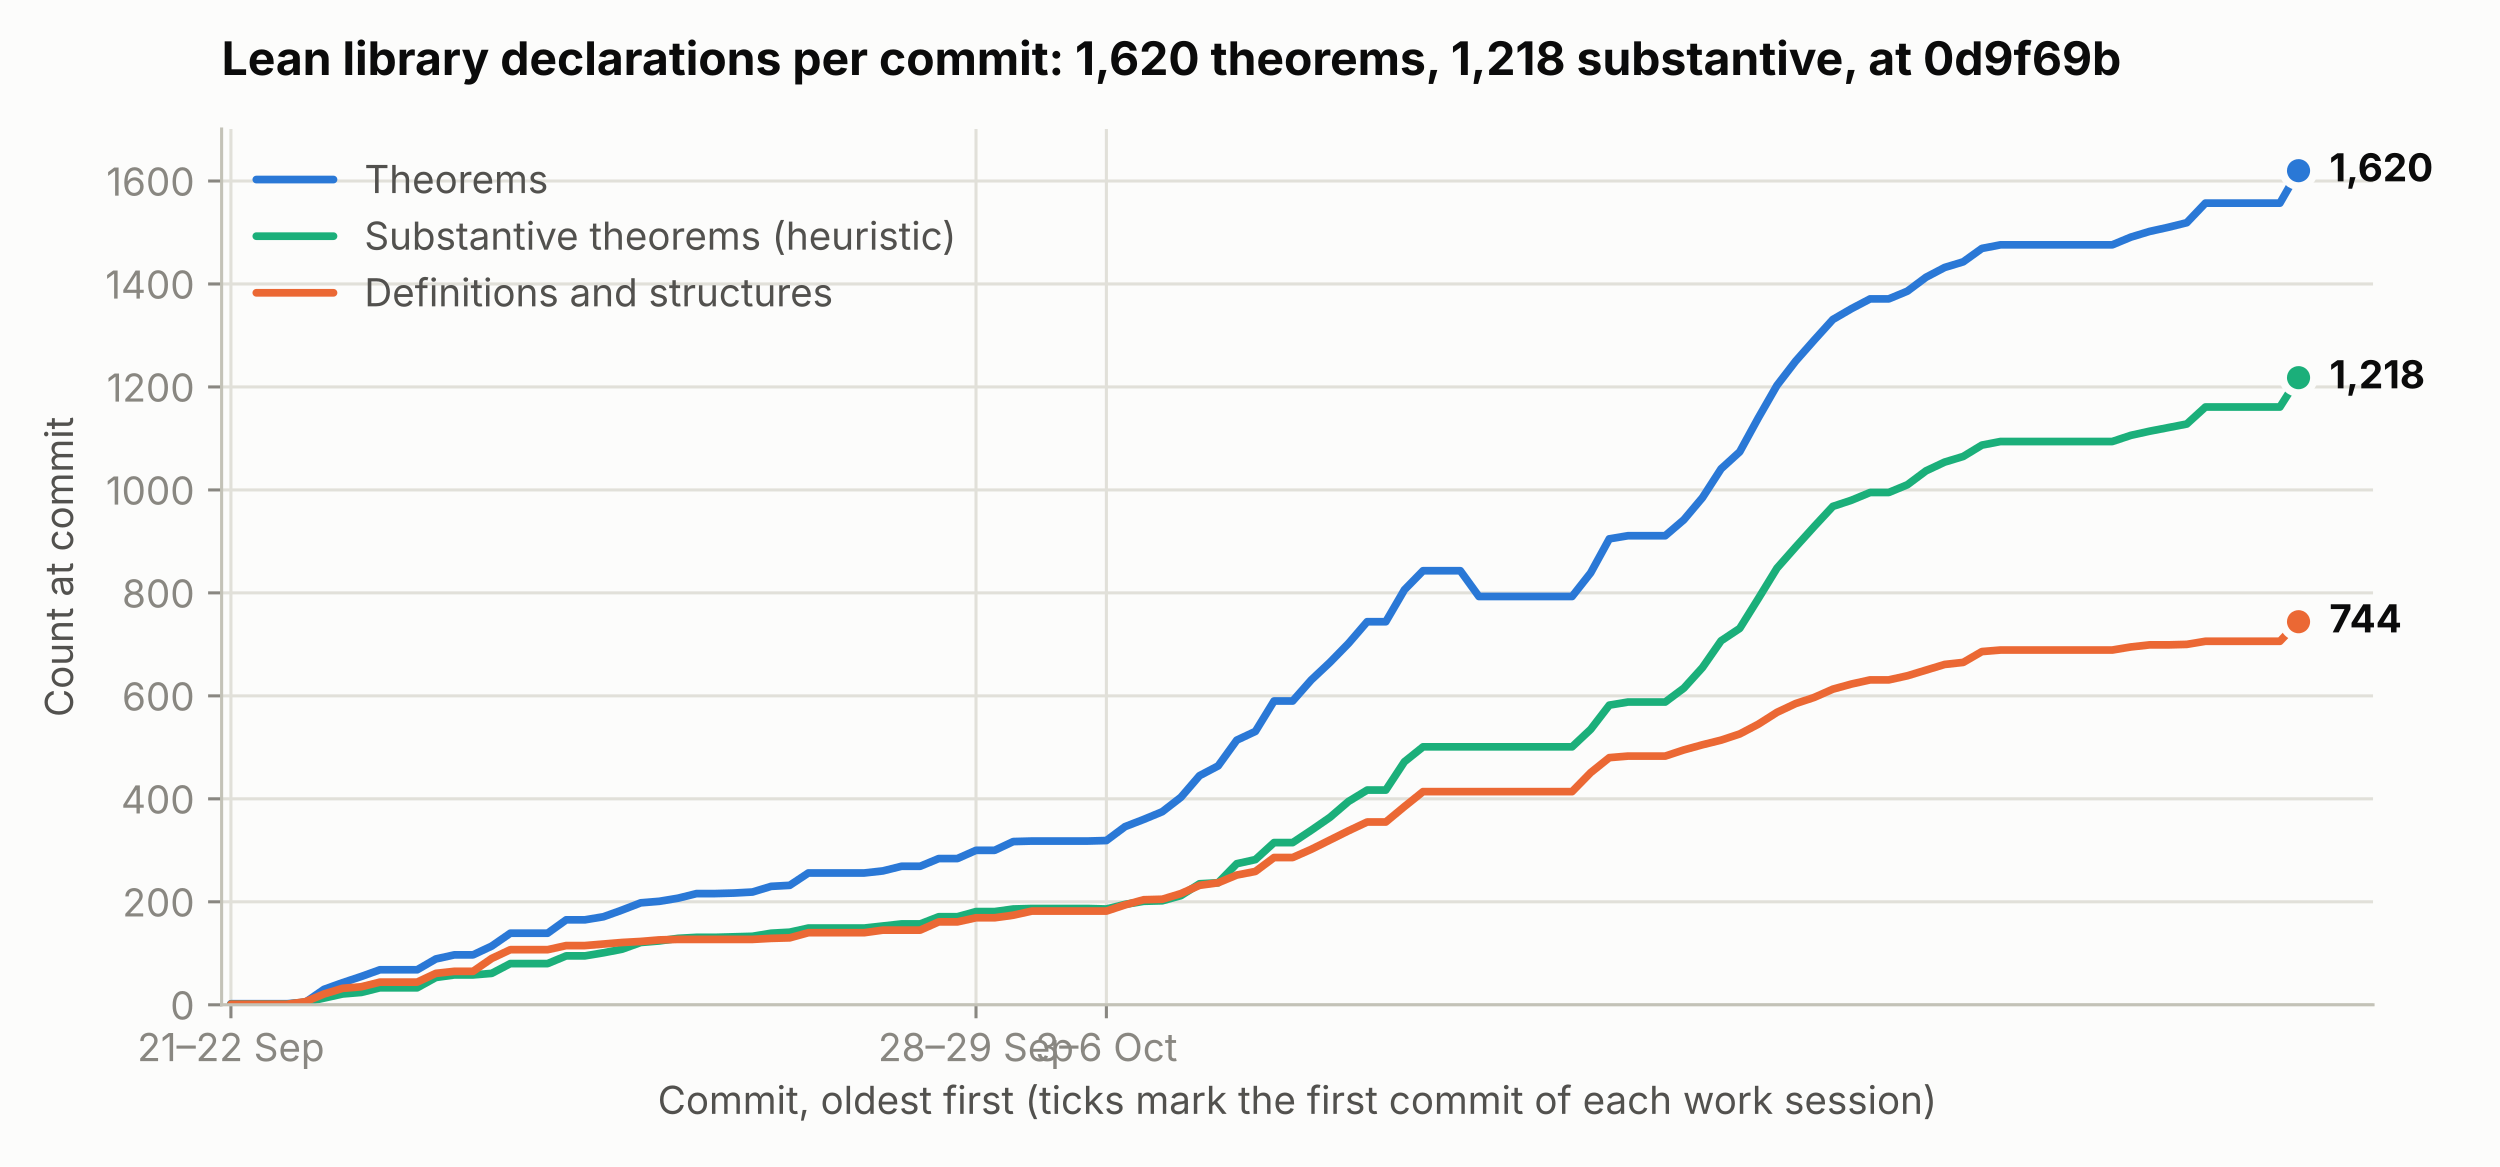
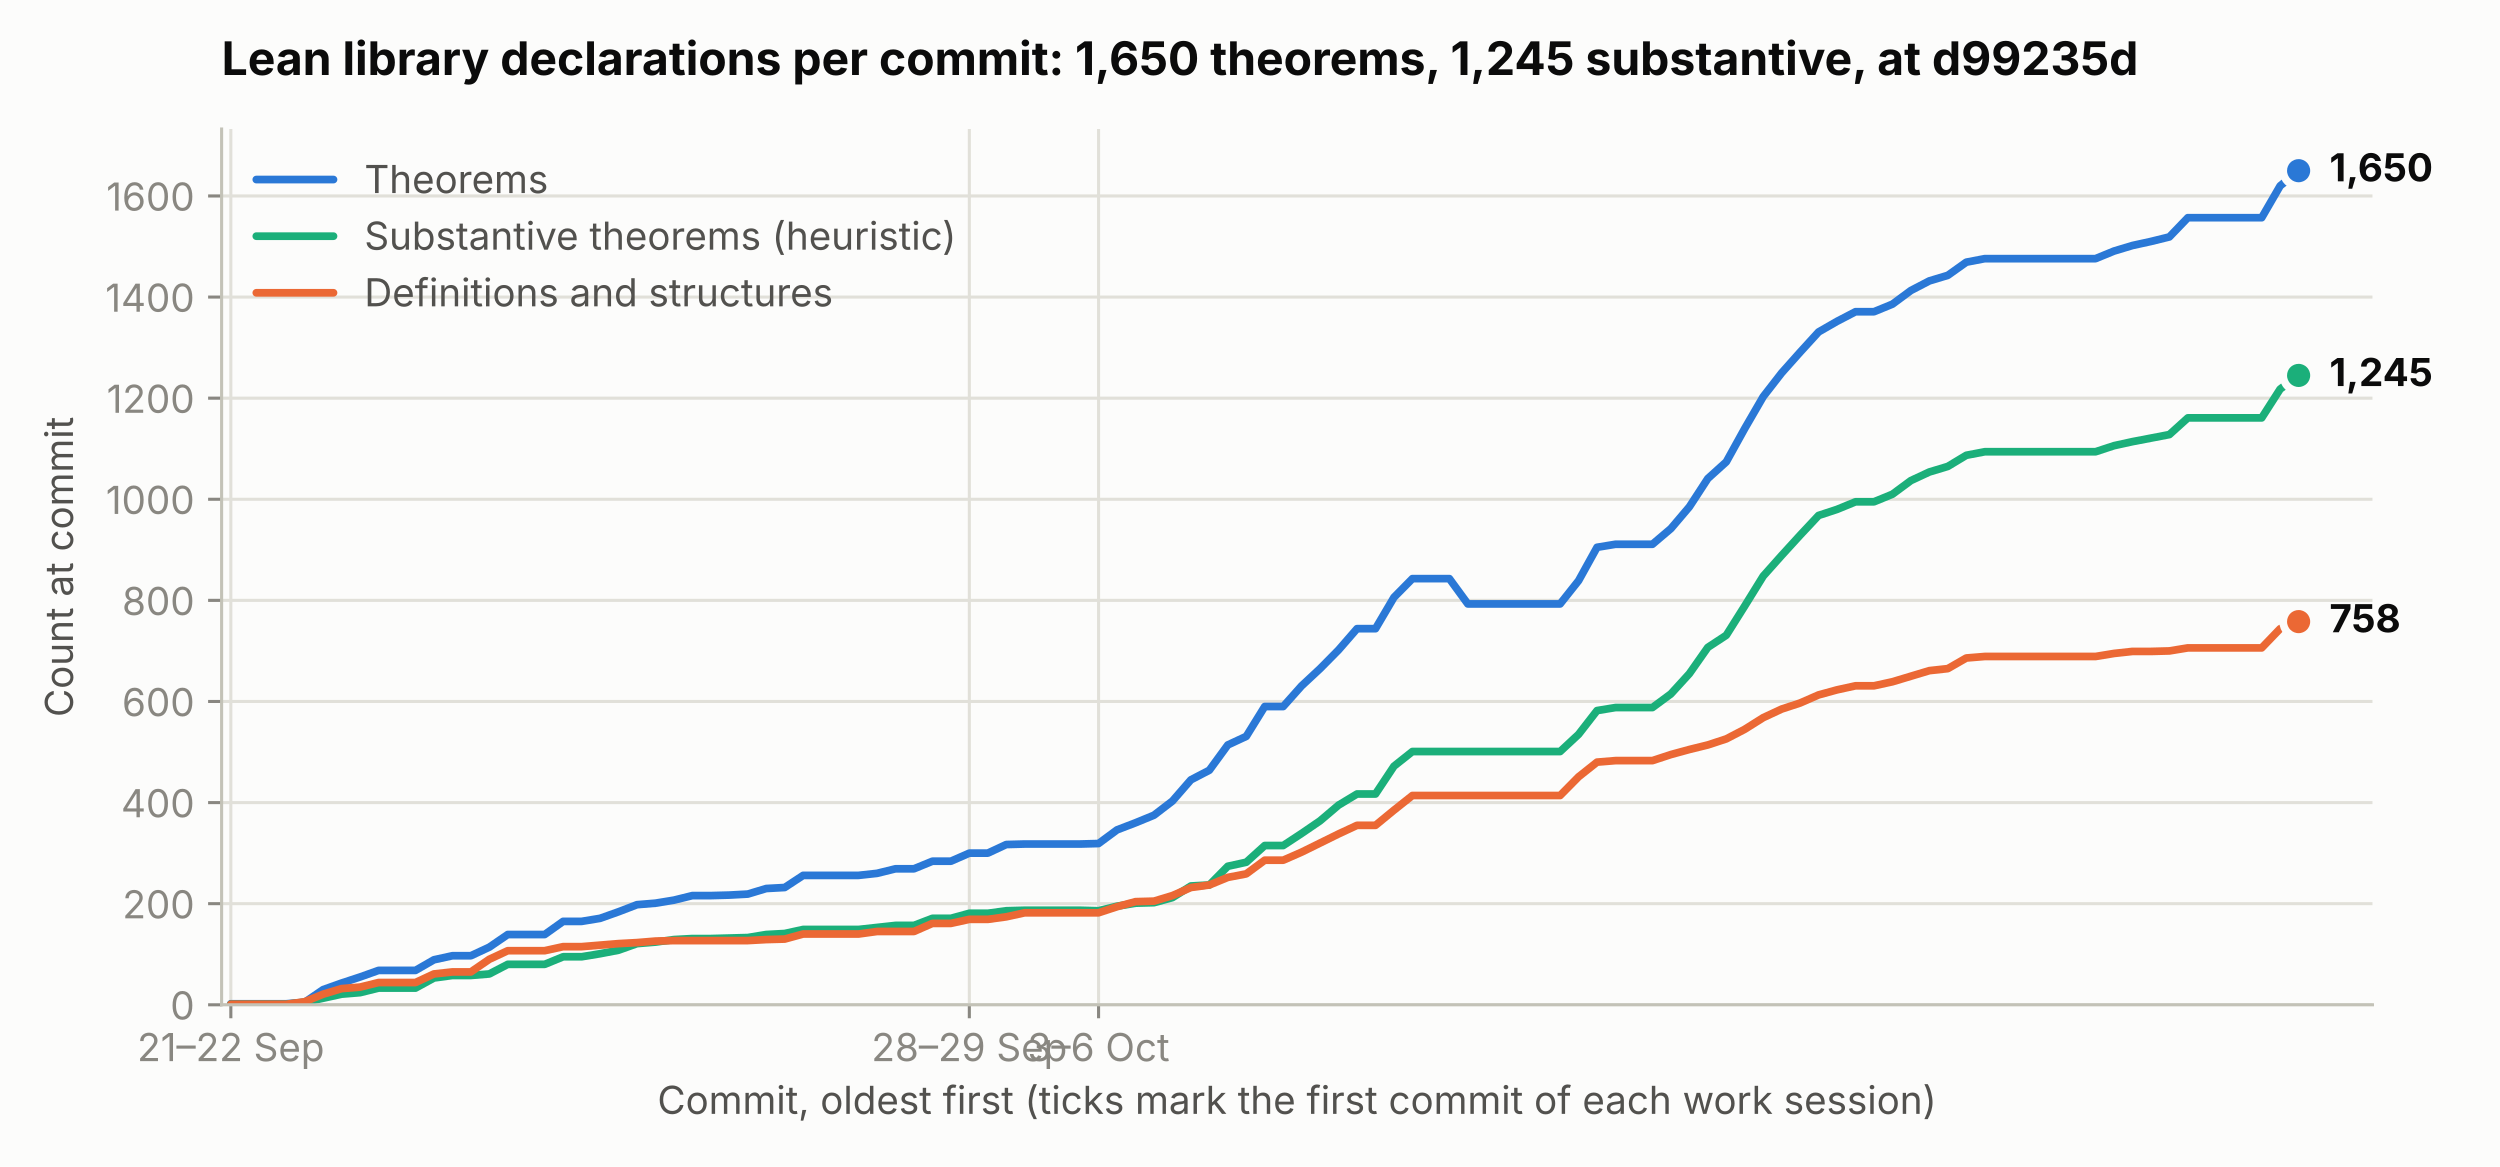
<svg xmlns="http://www.w3.org/2000/svg" xmlns:xlink="http://www.w3.org/1999/xlink" width="648pt" height="302.4pt" viewBox="0 0 648 302.4" version="1.1">
  <defs>
    <style type="text/css">*{stroke-linejoin: round; stroke-linecap: butt}</style>
  </defs>
  <g id="figure_1">
    <g id="patch_1">
      <path d="M 0 302.4 L 648 302.4 L 648 0 L 0 0 z " style="fill: #fcfcfb" />
    </g>
    <g id="axes_1">
      <g id="patch_2">
-         <path d="M 57.44 260.44 L 615.092 260.44 L 615.092 33.44 L 57.44 33.44 z " style="fill: #fcfcfb" />
+         <path d="M 57.44 260.44 L 614.943 260.44 L 614.943 33.44 L 57.44 33.44 z " style="fill: #fcfcfb" />
      </g>
      <g id="matplotlib.axis_1">
        <g id="xtick_1">
          <g id="line2d_1">
-             <path d="M 59.854 260.44 L 59.854 33.44 " clip-path="url(#p42e9db47da)" style="fill: none; stroke: #e1e0d9; stroke-width: 0.8; stroke-linecap: square" />
+             <path d="M 59.833 260.44 L 59.833 33.44 " clip-path="url(#p7a09b26a7a)" style="fill: none; stroke: #e1e0d9; stroke-width: 0.8; stroke-linecap: square" />
          </g>
          <g id="line2d_2">
            <defs>
              <path id="m02e6627c96" d="M 0 0 L 0 3.5 " style="stroke: #898781; stroke-width: 0.8" />
            </defs>
            <g>
-               <use xlink:href="#m02e6627c96" x="59.854" y="260.44" style="fill: #898781; stroke: #898781; stroke-width: 0.8" />
+               <use xlink:href="#m02e6627c96" x="59.833" y="260.44" style="fill: #898781; stroke: #898781; stroke-width: 0.8" />
            </g>
          </g>
          <g id="text_1">
-             <text style="font-size: 10px; font-family: 'Inter', 'Helvetica Neue', 'Arial', 'DejaVu Sans', sans-serif; text-anchor: middle; fill: #898781" x="59.854" y="275.038" transform="rotate(-0 59.85408 275.0384)">21–22 Sep</text>
+             <text style="font-size: 10px; font-family: 'Inter', 'Helvetica Neue', 'Arial', 'DejaVu Sans', sans-serif; text-anchor: middle; fill: #898781" x="59.833" y="275.038" transform="rotate(-0 59.83272 275.0384)">21–22 Sep</text>
          </g>
        </g>
        <g id="xtick_2">
          <g id="line2d_3">
-             <path d="M 252.98 260.44 L 252.98 33.44 " clip-path="url(#p42e9db47da)" style="fill: none; stroke: #e1e0d9; stroke-width: 0.8; stroke-linecap: square" />
+             <path d="M 251.25 260.44 L 251.25 33.44 " clip-path="url(#p7a09b26a7a)" style="fill: none; stroke: #e1e0d9; stroke-width: 0.8; stroke-linecap: square" />
          </g>
          <g id="line2d_4">
            <g>
-               <use xlink:href="#m02e6627c96" x="252.98" y="260.44" style="fill: #898781; stroke: #898781; stroke-width: 0.8" />
+               <use xlink:href="#m02e6627c96" x="251.25" y="260.44" style="fill: #898781; stroke: #898781; stroke-width: 0.8" />
            </g>
          </g>
          <g id="text_2">
-             <text style="font-size: 10px; font-family: 'Inter', 'Helvetica Neue', 'Arial', 'DejaVu Sans', sans-serif; text-anchor: middle; fill: #898781" x="252.98" y="275.038" transform="rotate(-0 252.9804 275.0384)">28–29 Sep</text>
+             <text style="font-size: 10px; font-family: 'Inter', 'Helvetica Neue', 'Arial', 'DejaVu Sans', sans-serif; text-anchor: middle; fill: #898781" x="251.25" y="275.038" transform="rotate(-0 251.25 275.0384)">28–29 Sep</text>
          </g>
        </g>
        <g id="xtick_3">
          <g id="line2d_5">
-             <path d="M 286.777 260.44 L 286.777 33.44 " clip-path="url(#p42e9db47da)" style="fill: none; stroke: #e1e0d9; stroke-width: 0.8; stroke-linecap: square" />
+             <path d="M 284.748 260.44 L 284.748 33.44 " clip-path="url(#p7a09b26a7a)" style="fill: none; stroke: #e1e0d9; stroke-width: 0.8; stroke-linecap: square" />
          </g>
          <g id="line2d_6">
            <g>
-               <use xlink:href="#m02e6627c96" x="286.777" y="260.44" style="fill: #898781; stroke: #898781; stroke-width: 0.8" />
+               <use xlink:href="#m02e6627c96" x="284.748" y="260.44" style="fill: #898781; stroke: #898781; stroke-width: 0.8" />
            </g>
          </g>
          <g id="text_3">
-             <text style="font-size: 10px; font-family: 'Inter', 'Helvetica Neue', 'Arial', 'DejaVu Sans', sans-serif; text-anchor: middle; fill: #898781" x="286.777" y="275.038" transform="rotate(-0 286.7775 275.0384)">3–6 Oct</text>
+             <text style="font-size: 10px; font-family: 'Inter', 'Helvetica Neue', 'Arial', 'DejaVu Sans', sans-serif; text-anchor: middle; fill: #898781" x="284.748" y="275.038" transform="rotate(-0 284.7481 275.0384)">3–6 Oct</text>
          </g>
        </g>
        <g id="text_4">
-           <text style="font-size: 10px; font-family: 'Inter', 'Helvetica Neue', 'Arial', 'DejaVu Sans', sans-serif; text-anchor: middle; fill: #52514e" x="336.266" y="288.717" transform="rotate(-0 336.2661 288.7166)">Commit, oldest first (ticks mark the first commit of each work session)</text>
+           <text style="font-size: 10px; font-family: 'Inter', 'Helvetica Neue', 'Arial', 'DejaVu Sans', sans-serif; text-anchor: middle; fill: #52514e" x="336.191" y="288.717" transform="rotate(-0 336.1915 288.7166)">Commit, oldest first (ticks mark the first commit of each work session)</text>
        </g>
      </g>
      <g id="matplotlib.axis_2">
        <g id="ytick_1">
          <g id="line2d_7">
-             <path d="M 57.44 260.44 L 615.092 260.44 " clip-path="url(#p42e9db47da)" style="fill: none; stroke: #e1e0d9; stroke-width: 0.8; stroke-linecap: square" />
+             <path d="M 57.44 260.44 L 614.943 260.44 " clip-path="url(#p7a09b26a7a)" style="fill: none; stroke: #e1e0d9; stroke-width: 0.8; stroke-linecap: square" />
          </g>
          <g id="line2d_8">
            <defs>
              <path id="mba09e6026b" d="M 0 0 L -3.5 0 " style="stroke: #898781; stroke-width: 0.8" />
            </defs>
            <g>
              <use xlink:href="#mba09e6026b" x="57.44" y="260.44" style="fill: #898781; stroke: #898781; stroke-width: 0.8" />
            </g>
          </g>
          <g id="text_5">
            <text style="font-size: 10px; font-family: 'Inter', 'Helvetica Neue', 'Arial', 'DejaVu Sans', sans-serif; text-anchor: end; fill: #898781" x="50.44" y="264.239" transform="rotate(-0 50.44 264.2392)">0</text>
          </g>
        </g>
        <g id="ytick_2">
          <g id="line2d_9">
-             <path d="M 57.44 233.749 L 615.092 233.749 " clip-path="url(#p42e9db47da)" style="fill: none; stroke: #e1e0d9; stroke-width: 0.8; stroke-linecap: square" />
+             <path d="M 57.44 234.234 L 614.943 234.234 " clip-path="url(#p7a09b26a7a)" style="fill: none; stroke: #e1e0d9; stroke-width: 0.8; stroke-linecap: square" />
          </g>
          <g id="line2d_10">
            <g>
-               <use xlink:href="#mba09e6026b" x="57.44" y="233.749" style="fill: #898781; stroke: #898781; stroke-width: 0.8" />
+               <use xlink:href="#mba09e6026b" x="57.44" y="234.234" style="fill: #898781; stroke: #898781; stroke-width: 0.8" />
            </g>
          </g>
          <g id="text_6">
-             <text style="font-size: 10px; font-family: 'Inter', 'Helvetica Neue', 'Arial', 'DejaVu Sans', sans-serif; text-anchor: end; fill: #898781" x="50.44" y="237.548" transform="rotate(-0 50.44 237.5483)">200</text>
+             <text style="font-size: 10px; font-family: 'Inter', 'Helvetica Neue', 'Arial', 'DejaVu Sans', sans-serif; text-anchor: end; fill: #898781" x="50.44" y="238.034" transform="rotate(-0 50.44 238.0336)">200</text>
          </g>
        </g>
        <g id="ytick_3">
          <g id="line2d_11">
-             <path d="M 57.44 207.058 L 615.092 207.058 " clip-path="url(#p42e9db47da)" style="fill: none; stroke: #e1e0d9; stroke-width: 0.8; stroke-linecap: square" />
+             <path d="M 57.44 208.029 L 614.943 208.029 " clip-path="url(#p7a09b26a7a)" style="fill: none; stroke: #e1e0d9; stroke-width: 0.8; stroke-linecap: square" />
          </g>
          <g id="line2d_12">
            <g>
-               <use xlink:href="#mba09e6026b" x="57.44" y="207.058" style="fill: #898781; stroke: #898781; stroke-width: 0.8" />
+               <use xlink:href="#mba09e6026b" x="57.44" y="208.029" style="fill: #898781; stroke: #898781; stroke-width: 0.8" />
            </g>
          </g>
          <g id="text_7">
-             <text style="font-size: 10px; font-family: 'Inter', 'Helvetica Neue', 'Arial', 'DejaVu Sans', sans-serif; text-anchor: end; fill: #898781" x="50.44" y="210.857" transform="rotate(-0 50.44 210.8573)">400</text>
+             <text style="font-size: 10px; font-family: 'Inter', 'Helvetica Neue', 'Arial', 'DejaVu Sans', sans-serif; text-anchor: end; fill: #898781" x="50.44" y="211.828" transform="rotate(-0 50.44 211.8279)">400</text>
          </g>
        </g>
        <g id="ytick_4">
          <g id="line2d_13">
-             <path d="M 57.44 180.367 L 615.092 180.367 " clip-path="url(#p42e9db47da)" style="fill: none; stroke: #e1e0d9; stroke-width: 0.8; stroke-linecap: square" />
+             <path d="M 57.44 181.823 L 614.943 181.823 " clip-path="url(#p7a09b26a7a)" style="fill: none; stroke: #e1e0d9; stroke-width: 0.8; stroke-linecap: square" />
          </g>
          <g id="line2d_14">
            <g>
-               <use xlink:href="#mba09e6026b" x="57.44" y="180.367" style="fill: #898781; stroke: #898781; stroke-width: 0.8" />
+               <use xlink:href="#mba09e6026b" x="57.44" y="181.823" style="fill: #898781; stroke: #898781; stroke-width: 0.8" />
            </g>
          </g>
          <g id="text_8">
-             <text style="font-size: 10px; font-family: 'Inter', 'Helvetica Neue', 'Arial', 'DejaVu Sans', sans-serif; text-anchor: end; fill: #898781" x="50.44" y="184.166" transform="rotate(-0 50.44 184.1663)">600</text>
+             <text style="font-size: 10px; font-family: 'Inter', 'Helvetica Neue', 'Arial', 'DejaVu Sans', sans-serif; text-anchor: end; fill: #898781" x="50.44" y="185.622" transform="rotate(-0 50.44 185.6222)">600</text>
          </g>
        </g>
        <g id="ytick_5">
          <g id="line2d_15">
-             <path d="M 57.44 153.676 L 615.092 153.676 " clip-path="url(#p42e9db47da)" style="fill: none; stroke: #e1e0d9; stroke-width: 0.8; stroke-linecap: square" />
+             <path d="M 57.44 155.617 L 614.943 155.617 " clip-path="url(#p7a09b26a7a)" style="fill: none; stroke: #e1e0d9; stroke-width: 0.8; stroke-linecap: square" />
          </g>
          <g id="line2d_16">
            <g>
-               <use xlink:href="#mba09e6026b" x="57.44" y="153.676" style="fill: #898781; stroke: #898781; stroke-width: 0.8" />
+               <use xlink:href="#mba09e6026b" x="57.44" y="155.617" style="fill: #898781; stroke: #898781; stroke-width: 0.8" />
            </g>
          </g>
          <g id="text_9">
-             <text style="font-size: 10px; font-family: 'Inter', 'Helvetica Neue', 'Arial', 'DejaVu Sans', sans-serif; text-anchor: end; fill: #898781" x="50.44" y="157.475" transform="rotate(-0 50.44 157.4754)">800</text>
+             <text style="font-size: 10px; font-family: 'Inter', 'Helvetica Neue', 'Arial', 'DejaVu Sans', sans-serif; text-anchor: end; fill: #898781" x="50.44" y="159.417" transform="rotate(-0 50.44 159.4166)">800</text>
          </g>
        </g>
        <g id="ytick_6">
          <g id="line2d_17">
-             <path d="M 57.44 126.985 L 615.092 126.985 " clip-path="url(#p42e9db47da)" style="fill: none; stroke: #e1e0d9; stroke-width: 0.8; stroke-linecap: square" />
+             <path d="M 57.44 129.412 L 614.943 129.412 " clip-path="url(#p7a09b26a7a)" style="fill: none; stroke: #e1e0d9; stroke-width: 0.8; stroke-linecap: square" />
          </g>
          <g id="line2d_18">
            <g>
-               <use xlink:href="#mba09e6026b" x="57.44" y="126.985" style="fill: #898781; stroke: #898781; stroke-width: 0.8" />
+               <use xlink:href="#mba09e6026b" x="57.44" y="129.412" style="fill: #898781; stroke: #898781; stroke-width: 0.8" />
            </g>
          </g>
          <g id="text_10">
-             <text style="font-size: 10px; font-family: 'Inter', 'Helvetica Neue', 'Arial', 'DejaVu Sans', sans-serif; text-anchor: end; fill: #898781" x="50.44" y="130.784" transform="rotate(-0 50.44 130.7844)">1000</text>
+             <text style="font-size: 10px; font-family: 'Inter', 'Helvetica Neue', 'Arial', 'DejaVu Sans', sans-serif; text-anchor: end; fill: #898781" x="50.44" y="133.211" transform="rotate(-0 50.44 133.2109)">1000</text>
          </g>
        </g>
        <g id="ytick_7">
          <g id="line2d_19">
-             <path d="M 57.44 100.294 L 615.092 100.294 " clip-path="url(#p42e9db47da)" style="fill: none; stroke: #e1e0d9; stroke-width: 0.8; stroke-linecap: square" />
+             <path d="M 57.44 103.206 L 614.943 103.206 " clip-path="url(#p7a09b26a7a)" style="fill: none; stroke: #e1e0d9; stroke-width: 0.8; stroke-linecap: square" />
          </g>
          <g id="line2d_20">
            <g>
-               <use xlink:href="#mba09e6026b" x="57.44" y="100.294" style="fill: #898781; stroke: #898781; stroke-width: 0.8" />
+               <use xlink:href="#mba09e6026b" x="57.44" y="103.206" style="fill: #898781; stroke: #898781; stroke-width: 0.8" />
            </g>
          </g>
          <g id="text_11">
-             <text style="font-size: 10px; font-family: 'Inter', 'Helvetica Neue', 'Arial', 'DejaVu Sans', sans-serif; text-anchor: end; fill: #898781" x="50.44" y="104.093" transform="rotate(-0 50.44 104.0934)">1200</text>
+             <text style="font-size: 10px; font-family: 'Inter', 'Helvetica Neue', 'Arial', 'DejaVu Sans', sans-serif; text-anchor: end; fill: #898781" x="50.44" y="107.005" transform="rotate(-0 50.44 107.0052)">1200</text>
          </g>
        </g>
        <g id="ytick_8">
          <g id="line2d_21">
-             <path d="M 57.44 73.603 L 615.092 73.603 " clip-path="url(#p42e9db47da)" style="fill: none; stroke: #e1e0d9; stroke-width: 0.8; stroke-linecap: square" />
+             <path d="M 57.44 77 L 614.943 77 " clip-path="url(#p7a09b26a7a)" style="fill: none; stroke: #e1e0d9; stroke-width: 0.8; stroke-linecap: square" />
          </g>
          <g id="line2d_22">
            <g>
-               <use xlink:href="#mba09e6026b" x="57.44" y="73.603" style="fill: #898781; stroke: #898781; stroke-width: 0.8" />
+               <use xlink:href="#mba09e6026b" x="57.44" y="77" style="fill: #898781; stroke: #898781; stroke-width: 0.8" />
            </g>
          </g>
          <g id="text_12">
-             <text style="font-size: 10px; font-family: 'Inter', 'Helvetica Neue', 'Arial', 'DejaVu Sans', sans-serif; text-anchor: end; fill: #898781" x="50.44" y="77.402" transform="rotate(-0 50.44 77.40245)">1400</text>
+             <text style="font-size: 10px; font-family: 'Inter', 'Helvetica Neue', 'Arial', 'DejaVu Sans', sans-serif; text-anchor: end; fill: #898781" x="50.44" y="80.8" transform="rotate(-0 50.44 80.79958)">1400</text>
          </g>
        </g>
        <g id="ytick_9">
          <g id="line2d_23">
-             <path d="M 57.44 46.912 L 615.092 46.912 " clip-path="url(#p42e9db47da)" style="fill: none; stroke: #e1e0d9; stroke-width: 0.8; stroke-linecap: square" />
+             <path d="M 57.44 50.795 L 614.943 50.795 " clip-path="url(#p7a09b26a7a)" style="fill: none; stroke: #e1e0d9; stroke-width: 0.8; stroke-linecap: square" />
          </g>
          <g id="line2d_24">
            <g>
-               <use xlink:href="#mba09e6026b" x="57.44" y="46.912" style="fill: #898781; stroke: #898781; stroke-width: 0.8" />
+               <use xlink:href="#mba09e6026b" x="57.44" y="50.795" style="fill: #898781; stroke: #898781; stroke-width: 0.8" />
            </g>
          </g>
          <g id="text_13">
-             <text style="font-size: 10px; font-family: 'Inter', 'Helvetica Neue', 'Arial', 'DejaVu Sans', sans-serif; text-anchor: end; fill: #898781" x="50.44" y="50.711" transform="rotate(-0 50.44 50.71148)">1600</text>
+             <text style="font-size: 10px; font-family: 'Inter', 'Helvetica Neue', 'Arial', 'DejaVu Sans', sans-serif; text-anchor: end; fill: #898781" x="50.44" y="54.594" transform="rotate(-0 50.44 54.59392)">1600</text>
          </g>
        </g>
        <g id="text_14">
          <text style="font-size: 10px; font-family: 'Inter', 'Helvetica Neue', 'Arial', 'DejaVu Sans', sans-serif; text-anchor: middle; fill: #52514e" x="18.91" y="146.94" transform="rotate(-90 18.91031 146.94)">Count at commit</text>
        </g>
      </g>
      <g id="line2d_25">
-         <path d="M 59.854 260.173 L 64.682 260.173 L 69.51 260.173 L 74.339 260.173 L 79.167 259.773 L 83.995 256.436 L 88.823 254.701 L 93.651 253.1 L 98.479 251.365 L 103.307 251.365 L 108.136 251.365 L 112.964 248.563 L 117.792 247.495 L 122.62 247.495 L 127.448 245.226 L 132.276 241.89 L 137.105 241.89 L 141.933 241.89 L 146.761 238.42 L 151.589 238.42 L 156.417 237.619 L 161.245 235.884 L 166.074 234.016 L 170.902 233.616 L 175.73 232.815 L 180.558 231.614 L 185.386 231.614 L 190.214 231.48 L 195.042 231.213 L 199.871 229.745 L 204.699 229.478 L 209.527 226.276 L 214.355 226.276 L 219.183 226.276 L 224.011 226.276 L 228.84 225.742 L 233.668 224.541 L 238.496 224.541 L 243.324 222.539 L 248.152 222.539 L 252.98 220.404 L 257.809 220.404 L 262.637 218.135 L 267.465 218.001 L 272.293 218.001 L 277.121 218.001 L 281.949 218.001 L 286.777 217.868 L 291.606 214.265 L 296.434 212.396 L 301.262 210.394 L 306.09 206.658 L 310.918 201.053 L 315.746 198.517 L 320.575 191.844 L 325.403 189.575 L 330.231 181.702 L 335.059 181.702 L 339.887 176.23 L 344.715 171.693 L 349.544 166.755 L 354.372 161.15 L 359.2 161.15 L 364.028 152.875 L 368.856 147.938 L 373.684 147.938 L 378.512 147.938 L 383.341 154.61 L 388.169 154.61 L 392.997 154.61 L 397.825 154.61 L 402.653 154.61 L 407.481 154.61 L 412.31 148.471 L 417.138 139.663 L 421.966 138.863 L 426.794 138.863 L 431.622 138.863 L 436.45 134.726 L 441.279 128.987 L 446.107 121.514 L 450.935 117.11 L 455.763 108.301 L 460.591 99.894 L 465.419 93.621 L 470.247 88.15 L 475.076 82.812 L 479.904 80.009 L 484.732 77.473 L 489.56 77.473 L 494.388 75.472 L 499.216 71.868 L 504.045 69.333 L 508.873 67.865 L 513.701 64.395 L 518.529 63.461 L 523.357 63.461 L 528.185 63.461 L 533.014 63.461 L 537.842 63.461 L 542.67 63.461 L 547.498 63.461 L 552.326 61.459 L 557.154 59.991 L 561.982 58.923 L 566.811 57.722 L 571.639 52.651 L 576.467 52.651 L 581.295 52.651 L 586.123 52.651 L 590.951 52.651 L 595.78 44.243 " clip-path="url(#p42e9db47da)" style="fill: none; stroke: #2a78d6; stroke-width: 2; stroke-linecap: round" />
+         <path d="M 59.833 260.178 L 64.618 260.178 L 69.404 260.178 L 74.189 260.178 L 78.974 259.785 L 83.76 256.509 L 88.545 254.806 L 93.331 253.233 L 98.116 251.53 L 102.902 251.53 L 107.687 251.53 L 112.472 248.778 L 117.258 247.73 L 122.043 247.73 L 126.829 245.503 L 131.614 242.227 L 136.4 242.227 L 141.185 242.227 L 145.971 238.82 L 150.756 238.82 L 155.541 238.034 L 160.327 236.331 L 165.112 234.496 L 169.898 234.103 L 174.683 233.317 L 179.469 232.138 L 184.254 232.138 L 189.039 232.007 L 193.825 231.745 L 198.61 230.303 L 203.396 230.041 L 208.181 226.897 L 212.967 226.897 L 217.752 226.897 L 222.537 226.897 L 227.323 226.373 L 232.108 225.193 L 236.894 225.193 L 241.679 223.228 L 246.465 223.228 L 251.25 221.132 L 256.035 221.132 L 260.821 218.904 L 265.606 218.773 L 270.392 218.773 L 275.177 218.773 L 279.963 218.773 L 284.748 218.642 L 289.533 215.104 L 294.319 213.27 L 299.104 211.304 L 303.89 207.636 L 308.675 202.132 L 313.461 199.643 L 318.246 193.091 L 323.032 190.864 L 327.817 183.133 L 332.602 183.133 L 337.388 177.761 L 342.173 173.306 L 346.959 168.458 L 351.744 162.955 L 356.53 162.955 L 361.315 154.831 L 366.1 149.983 L 370.886 149.983 L 375.671 149.983 L 380.457 156.535 L 385.242 156.535 L 390.028 156.535 L 394.813 156.535 L 399.598 156.535 L 404.384 156.535 L 409.169 150.507 L 413.955 141.859 L 418.74 141.073 L 423.526 141.073 L 428.311 141.073 L 433.096 137.011 L 437.882 131.377 L 442.667 124.04 L 447.453 119.716 L 452.238 111.068 L 457.024 102.813 L 461.809 96.655 L 466.595 91.282 L 471.38 86.041 L 476.165 83.29 L 480.951 80.8 L 485.736 80.8 L 490.522 78.835 L 495.307 75.297 L 500.093 72.807 L 504.878 71.366 L 509.663 67.959 L 514.449 67.042 L 519.234 67.042 L 524.02 67.042 L 528.805 67.042 L 533.591 67.042 L 538.376 67.042 L 543.161 67.042 L 547.947 65.077 L 552.732 63.635 L 557.518 62.587 L 562.303 61.408 L 567.089 56.429 L 571.874 56.429 L 576.659 56.429 L 581.445 56.429 L 586.23 56.429 L 591.016 48.174 L 595.801 44.243 " clip-path="url(#p7a09b26a7a)" style="fill: none; stroke: #2a78d6; stroke-width: 2; stroke-linecap: round" />
      </g>
      <g id="line2d_26">
        <defs>
          <path id="m0a6db412ab" d="M 0 4 C 1.061 4 2.078 3.579 2.828 2.828 C 3.579 2.078 4 1.061 4 0 C 4 -1.061 3.579 -2.078 2.828 -2.828 C 2.078 -3.579 1.061 -4 0 -4 C -1.061 -4 -2.078 -3.579 -2.828 -2.828 C -3.579 -2.078 -4 -1.061 -4 0 C -4 1.061 -3.579 2.078 -2.828 2.828 C -2.078 3.579 -1.061 4 0 4 z " style="stroke: #fcfcfb; stroke-width: 2" />
        </defs>
-         <g clip-path="url(#p42e9db47da)">
-           <use xlink:href="#m0a6db412ab" x="595.78" y="44.243" style="fill: #2a78d6; stroke: #fcfcfb; stroke-width: 2" />
+         <g clip-path="url(#p7a09b26a7a)">
+           <use xlink:href="#m0a6db412ab" x="595.801" y="44.243" style="fill: #2a78d6; stroke: #fcfcfb; stroke-width: 2" />
        </g>
      </g>
      <g id="line2d_27">
-         <path d="M 59.854 260.307 L 64.682 260.307 L 69.51 260.307 L 74.339 260.307 L 79.167 259.773 L 83.995 258.705 L 88.823 257.637 L 93.651 257.237 L 98.479 256.036 L 103.307 256.036 L 108.136 256.036 L 112.964 253.367 L 117.792 252.7 L 122.62 252.7 L 127.448 252.299 L 132.276 249.764 L 137.105 249.764 L 141.933 249.764 L 146.761 247.762 L 151.589 247.762 L 156.417 246.961 L 161.245 246.027 L 166.074 244.292 L 170.902 243.892 L 175.73 243.224 L 180.558 242.957 L 185.386 242.957 L 190.214 242.824 L 195.042 242.691 L 199.871 241.89 L 204.699 241.623 L 209.527 240.555 L 214.355 240.555 L 219.183 240.555 L 224.011 240.555 L 228.84 240.021 L 233.668 239.488 L 238.496 239.488 L 243.324 237.619 L 248.152 237.619 L 252.98 236.285 L 257.809 236.285 L 262.637 235.617 L 267.465 235.484 L 272.293 235.484 L 277.121 235.484 L 281.949 235.484 L 286.777 235.617 L 291.606 234.416 L 296.434 233.616 L 301.262 233.482 L 306.09 232.148 L 310.918 229.078 L 315.746 228.811 L 320.575 223.873 L 325.403 222.806 L 330.231 218.402 L 335.059 218.402 L 339.887 215.199 L 344.715 211.862 L 349.544 207.725 L 354.372 204.789 L 359.2 204.789 L 364.028 197.449 L 368.856 193.579 L 373.684 193.579 L 378.512 193.579 L 383.341 193.579 L 388.169 193.579 L 392.997 193.579 L 397.825 193.579 L 402.653 193.579 L 407.481 193.579 L 412.31 189.042 L 417.138 182.769 L 421.966 181.969 L 426.794 181.969 L 431.622 181.969 L 436.45 178.365 L 441.279 173.027 L 446.107 166.087 L 450.935 162.885 L 455.763 155.144 L 460.591 147.27 L 465.419 141.799 L 470.247 136.46 L 475.076 131.256 L 479.904 129.654 L 484.732 127.652 L 489.56 127.652 L 494.388 125.651 L 499.216 122.047 L 504.045 119.779 L 508.873 118.311 L 513.701 115.375 L 518.529 114.44 L 523.357 114.44 L 528.185 114.44 L 533.014 114.44 L 537.842 114.44 L 542.67 114.44 L 547.498 114.44 L 552.326 112.839 L 557.154 111.771 L 561.982 110.837 L 566.811 109.903 L 571.639 105.499 L 576.467 105.499 L 581.295 105.499 L 586.123 105.499 L 590.951 105.499 L 595.78 97.892 " clip-path="url(#p42e9db47da)" style="fill: none; stroke: #1baf7a; stroke-width: 2; stroke-linecap: round" />
+         <path d="M 59.833 260.309 L 64.618 260.309 L 69.404 260.309 L 74.189 260.309 L 78.974 259.785 L 83.76 258.737 L 88.545 257.688 L 93.331 257.295 L 98.116 256.116 L 102.902 256.116 L 107.687 256.116 L 112.472 253.495 L 117.258 252.84 L 122.043 252.84 L 126.829 252.447 L 131.614 249.958 L 136.4 249.958 L 141.185 249.958 L 145.971 247.992 L 150.756 247.992 L 155.541 247.206 L 160.327 246.289 L 165.112 244.586 L 169.898 244.192 L 174.683 243.537 L 179.469 243.275 L 184.254 243.275 L 189.039 243.144 L 193.825 243.013 L 198.61 242.227 L 203.396 241.965 L 208.181 240.917 L 212.967 240.917 L 217.752 240.917 L 222.537 240.917 L 227.323 240.393 L 232.108 239.869 L 236.894 239.869 L 241.679 238.034 L 246.465 238.034 L 251.25 236.724 L 256.035 236.724 L 260.821 236.069 L 265.606 235.938 L 270.392 235.938 L 275.177 235.938 L 279.963 235.938 L 284.748 236.069 L 289.533 234.889 L 294.319 234.103 L 299.104 233.972 L 303.89 232.662 L 308.675 229.648 L 313.461 229.386 L 318.246 224.538 L 323.032 223.49 L 327.817 219.166 L 332.602 219.166 L 337.388 216.021 L 342.173 212.746 L 346.959 208.684 L 351.744 205.801 L 356.53 205.801 L 361.315 198.595 L 366.1 194.795 L 370.886 194.795 L 375.671 194.795 L 380.457 194.795 L 385.242 194.795 L 390.028 194.795 L 394.813 194.795 L 399.598 194.795 L 404.384 194.795 L 409.169 190.34 L 413.955 184.182 L 418.74 183.395 L 423.526 183.395 L 428.311 183.395 L 433.096 179.858 L 437.882 174.616 L 442.667 167.803 L 447.453 164.658 L 452.238 157.059 L 457.024 149.328 L 461.809 143.956 L 466.595 138.715 L 471.38 133.605 L 476.165 132.032 L 480.951 130.067 L 485.736 130.067 L 490.522 128.101 L 495.307 124.564 L 500.093 122.336 L 504.878 120.895 L 509.663 118.012 L 514.449 117.095 L 519.234 117.095 L 524.02 117.095 L 528.805 117.095 L 533.591 117.095 L 538.376 117.095 L 543.161 117.095 L 547.947 115.523 L 552.732 114.474 L 557.518 113.557 L 562.303 112.64 L 567.089 108.316 L 571.874 108.316 L 576.659 108.316 L 581.445 108.316 L 586.23 108.316 L 591.016 100.848 L 595.801 97.31 " clip-path="url(#p7a09b26a7a)" style="fill: none; stroke: #1baf7a; stroke-width: 2; stroke-linecap: round" />
      </g>
      <g id="line2d_28">
        <defs>
          <path id="m3a7581996c" d="M 0 4 C 1.061 4 2.078 3.579 2.828 2.828 C 3.579 2.078 4 1.061 4 0 C 4 -1.061 3.579 -2.078 2.828 -2.828 C 2.078 -3.579 1.061 -4 0 -4 C -1.061 -4 -2.078 -3.579 -2.828 -2.828 C -3.579 -2.078 -4 -1.061 -4 0 C -4 1.061 -3.579 2.078 -2.828 2.828 C -2.078 3.579 -1.061 4 0 4 z " style="stroke: #fcfcfb; stroke-width: 2" />
        </defs>
-         <g clip-path="url(#p42e9db47da)">
-           <use xlink:href="#m3a7581996c" x="595.78" y="97.892" style="fill: #1baf7a; stroke: #fcfcfb; stroke-width: 2" />
+         <g clip-path="url(#p7a09b26a7a)">
+           <use xlink:href="#m3a7581996c" x="595.801" y="97.31" style="fill: #1baf7a; stroke: #fcfcfb; stroke-width: 2" />
        </g>
      </g>
      <g id="line2d_29">
-         <path d="M 59.854 260.307 L 64.682 260.307 L 69.51 260.307 L 74.339 260.307 L 79.167 259.639 L 83.995 257.637 L 88.823 256.169 L 93.651 255.769 L 98.479 254.568 L 103.307 254.568 L 108.136 254.568 L 112.964 252.299 L 117.792 251.765 L 122.62 251.765 L 127.448 248.429 L 132.276 246.16 L 137.105 246.16 L 141.933 246.16 L 146.761 245.093 L 151.589 245.093 L 156.417 244.692 L 161.245 244.292 L 166.074 244.025 L 170.902 243.625 L 175.73 243.491 L 180.558 243.491 L 185.386 243.491 L 190.214 243.491 L 195.042 243.491 L 199.871 243.224 L 204.699 243.091 L 209.527 241.756 L 214.355 241.756 L 219.183 241.756 L 224.011 241.756 L 228.84 241.089 L 233.668 241.089 L 238.496 241.089 L 243.324 238.954 L 248.152 238.954 L 252.98 237.886 L 257.809 237.886 L 262.637 237.219 L 267.465 236.151 L 272.293 236.151 L 277.121 236.151 L 281.949 236.151 L 286.777 236.151 L 291.606 234.55 L 296.434 233.215 L 301.262 233.082 L 306.09 231.614 L 310.918 229.478 L 315.746 228.811 L 320.575 226.809 L 325.403 225.875 L 330.231 222.272 L 335.059 222.272 L 339.887 220.137 L 344.715 217.734 L 349.544 215.332 L 354.372 213.064 L 359.2 213.064 L 364.028 209.06 L 368.856 205.19 L 373.684 205.19 L 378.512 205.19 L 383.341 205.19 L 388.169 205.19 L 392.997 205.19 L 397.825 205.19 L 402.653 205.19 L 407.481 205.19 L 412.31 200.252 L 417.138 196.382 L 421.966 195.981 L 426.794 195.981 L 431.622 195.981 L 436.45 194.38 L 441.279 193.045 L 446.107 191.844 L 450.935 190.243 L 455.763 187.707 L 460.591 184.638 L 465.419 182.369 L 470.247 180.767 L 475.076 178.632 L 479.904 177.298 L 484.732 176.23 L 489.56 176.23 L 494.388 175.162 L 499.216 173.694 L 504.045 172.226 L 508.873 171.693 L 513.701 168.89 L 518.529 168.49 L 523.357 168.49 L 528.185 168.49 L 533.014 168.49 L 537.842 168.49 L 542.67 168.49 L 547.498 168.49 L 552.326 167.689 L 557.154 167.155 L 561.982 167.155 L 566.811 167.022 L 571.639 166.221 L 576.467 166.221 L 581.295 166.221 L 586.123 166.221 L 590.951 166.221 L 595.78 161.15 " clip-path="url(#p42e9db47da)" style="fill: none; stroke: #eb6834; stroke-width: 2; stroke-linecap: round" />
+         <path d="M 59.833 260.309 L 64.618 260.309 L 69.404 260.309 L 74.189 260.309 L 78.974 259.654 L 83.76 257.688 L 88.545 256.247 L 93.331 255.854 L 98.116 254.675 L 102.902 254.675 L 107.687 254.675 L 112.472 252.447 L 117.258 251.923 L 122.043 251.923 L 126.829 248.647 L 131.614 246.42 L 136.4 246.42 L 141.185 246.42 L 145.971 245.372 L 150.756 245.372 L 155.541 244.979 L 160.327 244.586 L 165.112 244.324 L 169.898 243.93 L 174.683 243.799 L 179.469 243.799 L 184.254 243.799 L 189.039 243.799 L 193.825 243.799 L 198.61 243.537 L 203.396 243.406 L 208.181 242.096 L 212.967 242.096 L 217.752 242.096 L 222.537 242.096 L 227.323 241.441 L 232.108 241.441 L 236.894 241.441 L 241.679 239.344 L 246.465 239.344 L 251.25 238.296 L 256.035 238.296 L 260.821 237.641 L 265.606 236.593 L 270.392 236.593 L 275.177 236.593 L 279.963 236.593 L 284.748 236.593 L 289.533 235.021 L 294.319 233.71 L 299.104 233.579 L 303.89 232.138 L 308.675 230.041 L 313.461 229.386 L 318.246 227.421 L 323.032 226.504 L 327.817 222.966 L 332.602 222.966 L 337.388 220.869 L 342.173 218.511 L 346.959 216.152 L 351.744 213.925 L 356.53 213.925 L 361.315 209.994 L 366.1 206.194 L 370.886 206.194 L 375.671 206.194 L 380.457 206.194 L 385.242 206.194 L 390.028 206.194 L 394.813 206.194 L 399.598 206.194 L 404.384 206.194 L 409.169 201.346 L 413.955 197.546 L 418.74 197.153 L 423.526 197.153 L 428.311 197.153 L 433.096 195.581 L 437.882 194.271 L 442.667 193.091 L 447.453 191.519 L 452.238 189.03 L 457.024 186.016 L 461.809 183.788 L 466.595 182.216 L 471.38 180.12 L 476.165 178.809 L 480.951 177.761 L 485.736 177.761 L 490.522 176.713 L 495.307 175.272 L 500.093 173.83 L 504.878 173.306 L 509.663 170.555 L 514.449 170.161 L 519.234 170.161 L 524.02 170.161 L 528.805 170.161 L 533.591 170.161 L 538.376 170.161 L 543.161 170.161 L 547.947 169.375 L 552.732 168.851 L 557.518 168.851 L 562.303 168.72 L 567.089 167.934 L 571.874 167.934 L 576.659 167.934 L 581.445 167.934 L 586.23 167.934 L 591.016 162.955 L 595.801 161.121 " clip-path="url(#p7a09b26a7a)" style="fill: none; stroke: #eb6834; stroke-width: 2; stroke-linecap: round" />
      </g>
      <g id="line2d_30">
        <defs>
          <path id="mdf5fe9879e" d="M 0 4 C 1.061 4 2.078 3.579 2.828 2.828 C 3.579 2.078 4 1.061 4 0 C 4 -1.061 3.579 -2.078 2.828 -2.828 C 2.078 -3.579 1.061 -4 0 -4 C -1.061 -4 -2.078 -3.579 -2.828 -2.828 C -3.579 -2.078 -4 -1.061 -4 0 C -4 1.061 -3.579 2.078 -2.828 2.828 C -2.078 3.579 -1.061 4 0 4 z " style="stroke: #fcfcfb; stroke-width: 2" />
        </defs>
-         <g clip-path="url(#p42e9db47da)">
-           <use xlink:href="#mdf5fe9879e" x="595.78" y="161.15" style="fill: #eb6834; stroke: #fcfcfb; stroke-width: 2" />
+         <g clip-path="url(#p7a09b26a7a)">
+           <use xlink:href="#mdf5fe9879e" x="595.801" y="161.121" style="fill: #eb6834; stroke: #fcfcfb; stroke-width: 2" />
        </g>
      </g>
      <g id="patch_3">
        <path d="M 57.44 260.44 L 57.44 33.44 " style="fill: none; stroke: #c3c2b7; stroke-width: 0.8; stroke-linejoin: miter; stroke-linecap: square" />
      </g>
      <g id="patch_4">
-         <path d="M 57.44 260.44 L 615.092 260.44 " style="fill: none; stroke: #c3c2b7; stroke-width: 0.8; stroke-linejoin: miter; stroke-linecap: square" />
+         <path d="M 57.44 260.44 L 614.943 260.44 " style="fill: none; stroke: #c3c2b7; stroke-width: 0.8; stroke-linejoin: miter; stroke-linecap: square" />
      </g>
      <g id="text_15">
-         <text style="font-weight: 700; font-size: 10px; font-family: 'Inter', 'Helvetica Neue', 'Arial', 'DejaVu Sans', sans-serif; text-anchor: start; fill: #0b0b0b" x="603.78" y="47.003" transform="rotate(-0 603.7796 47.00254)">1,620</text>
+         <text style="font-weight: 700; font-size: 10px; font-family: 'Inter', 'Helvetica Neue', 'Arial', 'DejaVu Sans', sans-serif; text-anchor: start; fill: #0b0b0b" x="603.801" y="47.003" transform="rotate(-0 603.8012 47.00266)">1,650</text>
      </g>
      <g id="text_16">
-         <text style="font-weight: 700; font-size: 10px; font-family: 'Inter', 'Helvetica Neue', 'Arial', 'DejaVu Sans', sans-serif; text-anchor: start; fill: #0b0b0b" x="603.78" y="100.651" transform="rotate(-0 603.7796 100.6514)">1,218</text>
+         <text style="font-weight: 700; font-size: 10px; font-family: 'Inter', 'Helvetica Neue', 'Arial', 'DejaVu Sans', sans-serif; text-anchor: start; fill: #0b0b0b" x="603.801" y="100.069" transform="rotate(-0 603.8012 100.0691)">1,245</text>
      </g>
      <g id="text_17">
-         <text style="font-weight: 700; font-size: 10px; font-family: 'Inter', 'Helvetica Neue', 'Arial', 'DejaVu Sans', sans-serif; text-anchor: start; fill: #0b0b0b" x="603.78" y="163.909" transform="rotate(-0 603.7796 163.909)">744</text>
+         <text style="font-weight: 700; font-size: 10px; font-family: 'Inter', 'Helvetica Neue', 'Arial', 'DejaVu Sans', sans-serif; text-anchor: start; fill: #0b0b0b" x="603.801" y="163.88" transform="rotate(-0 603.8012 163.8799)">758</text>
      </g>
      <g id="text_18">
-         <text style="font-weight: 700; font-size: 12px; font-family: 'Inter', 'Helvetica Neue', 'Arial', 'DejaVu Sans', sans-serif; text-anchor: start; fill: #0b0b0b" x="57.44" y="19.44" transform="rotate(-0 57.44 19.44)">Lean library declarations per commit: 1,620 theorems, 1,218 substantive, at 0d9f69b</text>
+         <text style="font-weight: 700; font-size: 12px; font-family: 'Inter', 'Helvetica Neue', 'Arial', 'DejaVu Sans', sans-serif; text-anchor: start; fill: #0b0b0b" x="57.44" y="19.44" transform="rotate(-0 57.44 19.44)">Lean library declarations per commit: 1,650 theorems, 1,245 substantive, at d99235d</text>
      </g>
      <g id="legend_1">
        <g id="line2d_31">
          <path d="M 66.44 46.538 L 76.44 46.538 L 86.44 46.538 " style="fill: none; stroke: #2a78d6; stroke-width: 2; stroke-linecap: round" />
        </g>
        <g id="text_19">
          <text style="font-size: 10px; font-family: 'Inter', 'Helvetica Neue', 'Arial', 'DejaVu Sans', sans-serif; text-anchor: start; fill: #52514e" x="94.44" y="50.038" transform="rotate(-0 94.44 50.03844)">Theorems</text>
        </g>
        <g id="line2d_32">
          <path d="M 66.44 61.217 L 76.44 61.217 L 86.44 61.217 " style="fill: none; stroke: #1baf7a; stroke-width: 2; stroke-linecap: round" />
        </g>
        <g id="text_20">
          <text style="font-size: 10px; font-family: 'Inter', 'Helvetica Neue', 'Arial', 'DejaVu Sans', sans-serif; text-anchor: start; fill: #52514e" x="94.44" y="64.717" transform="rotate(-0 94.44 64.71656)">Substantive theorems (heuristic)</text>
        </g>
        <g id="line2d_33">
          <path d="M 66.44 75.895 L 76.44 75.895 L 86.44 75.895 " style="fill: none; stroke: #eb6834; stroke-width: 2; stroke-linecap: round" />
        </g>
        <g id="text_21">
          <text style="font-size: 10px; font-family: 'Inter', 'Helvetica Neue', 'Arial', 'DejaVu Sans', sans-serif; text-anchor: start; fill: #52514e" x="94.44" y="79.395" transform="rotate(-0 94.44 79.39469)">Definitions and structures</text>
        </g>
      </g>
    </g>
  </g>
  <defs>
-     <clipPath id="p42e9db47da">
-       <rect x="57.44" y="33.44" width="557.652" height="227" />
+     <clipPath id="p7a09b26a7a">
+       <rect x="57.44" y="33.44" width="557.503" height="227" />
    </clipPath>
  </defs>
</svg>
